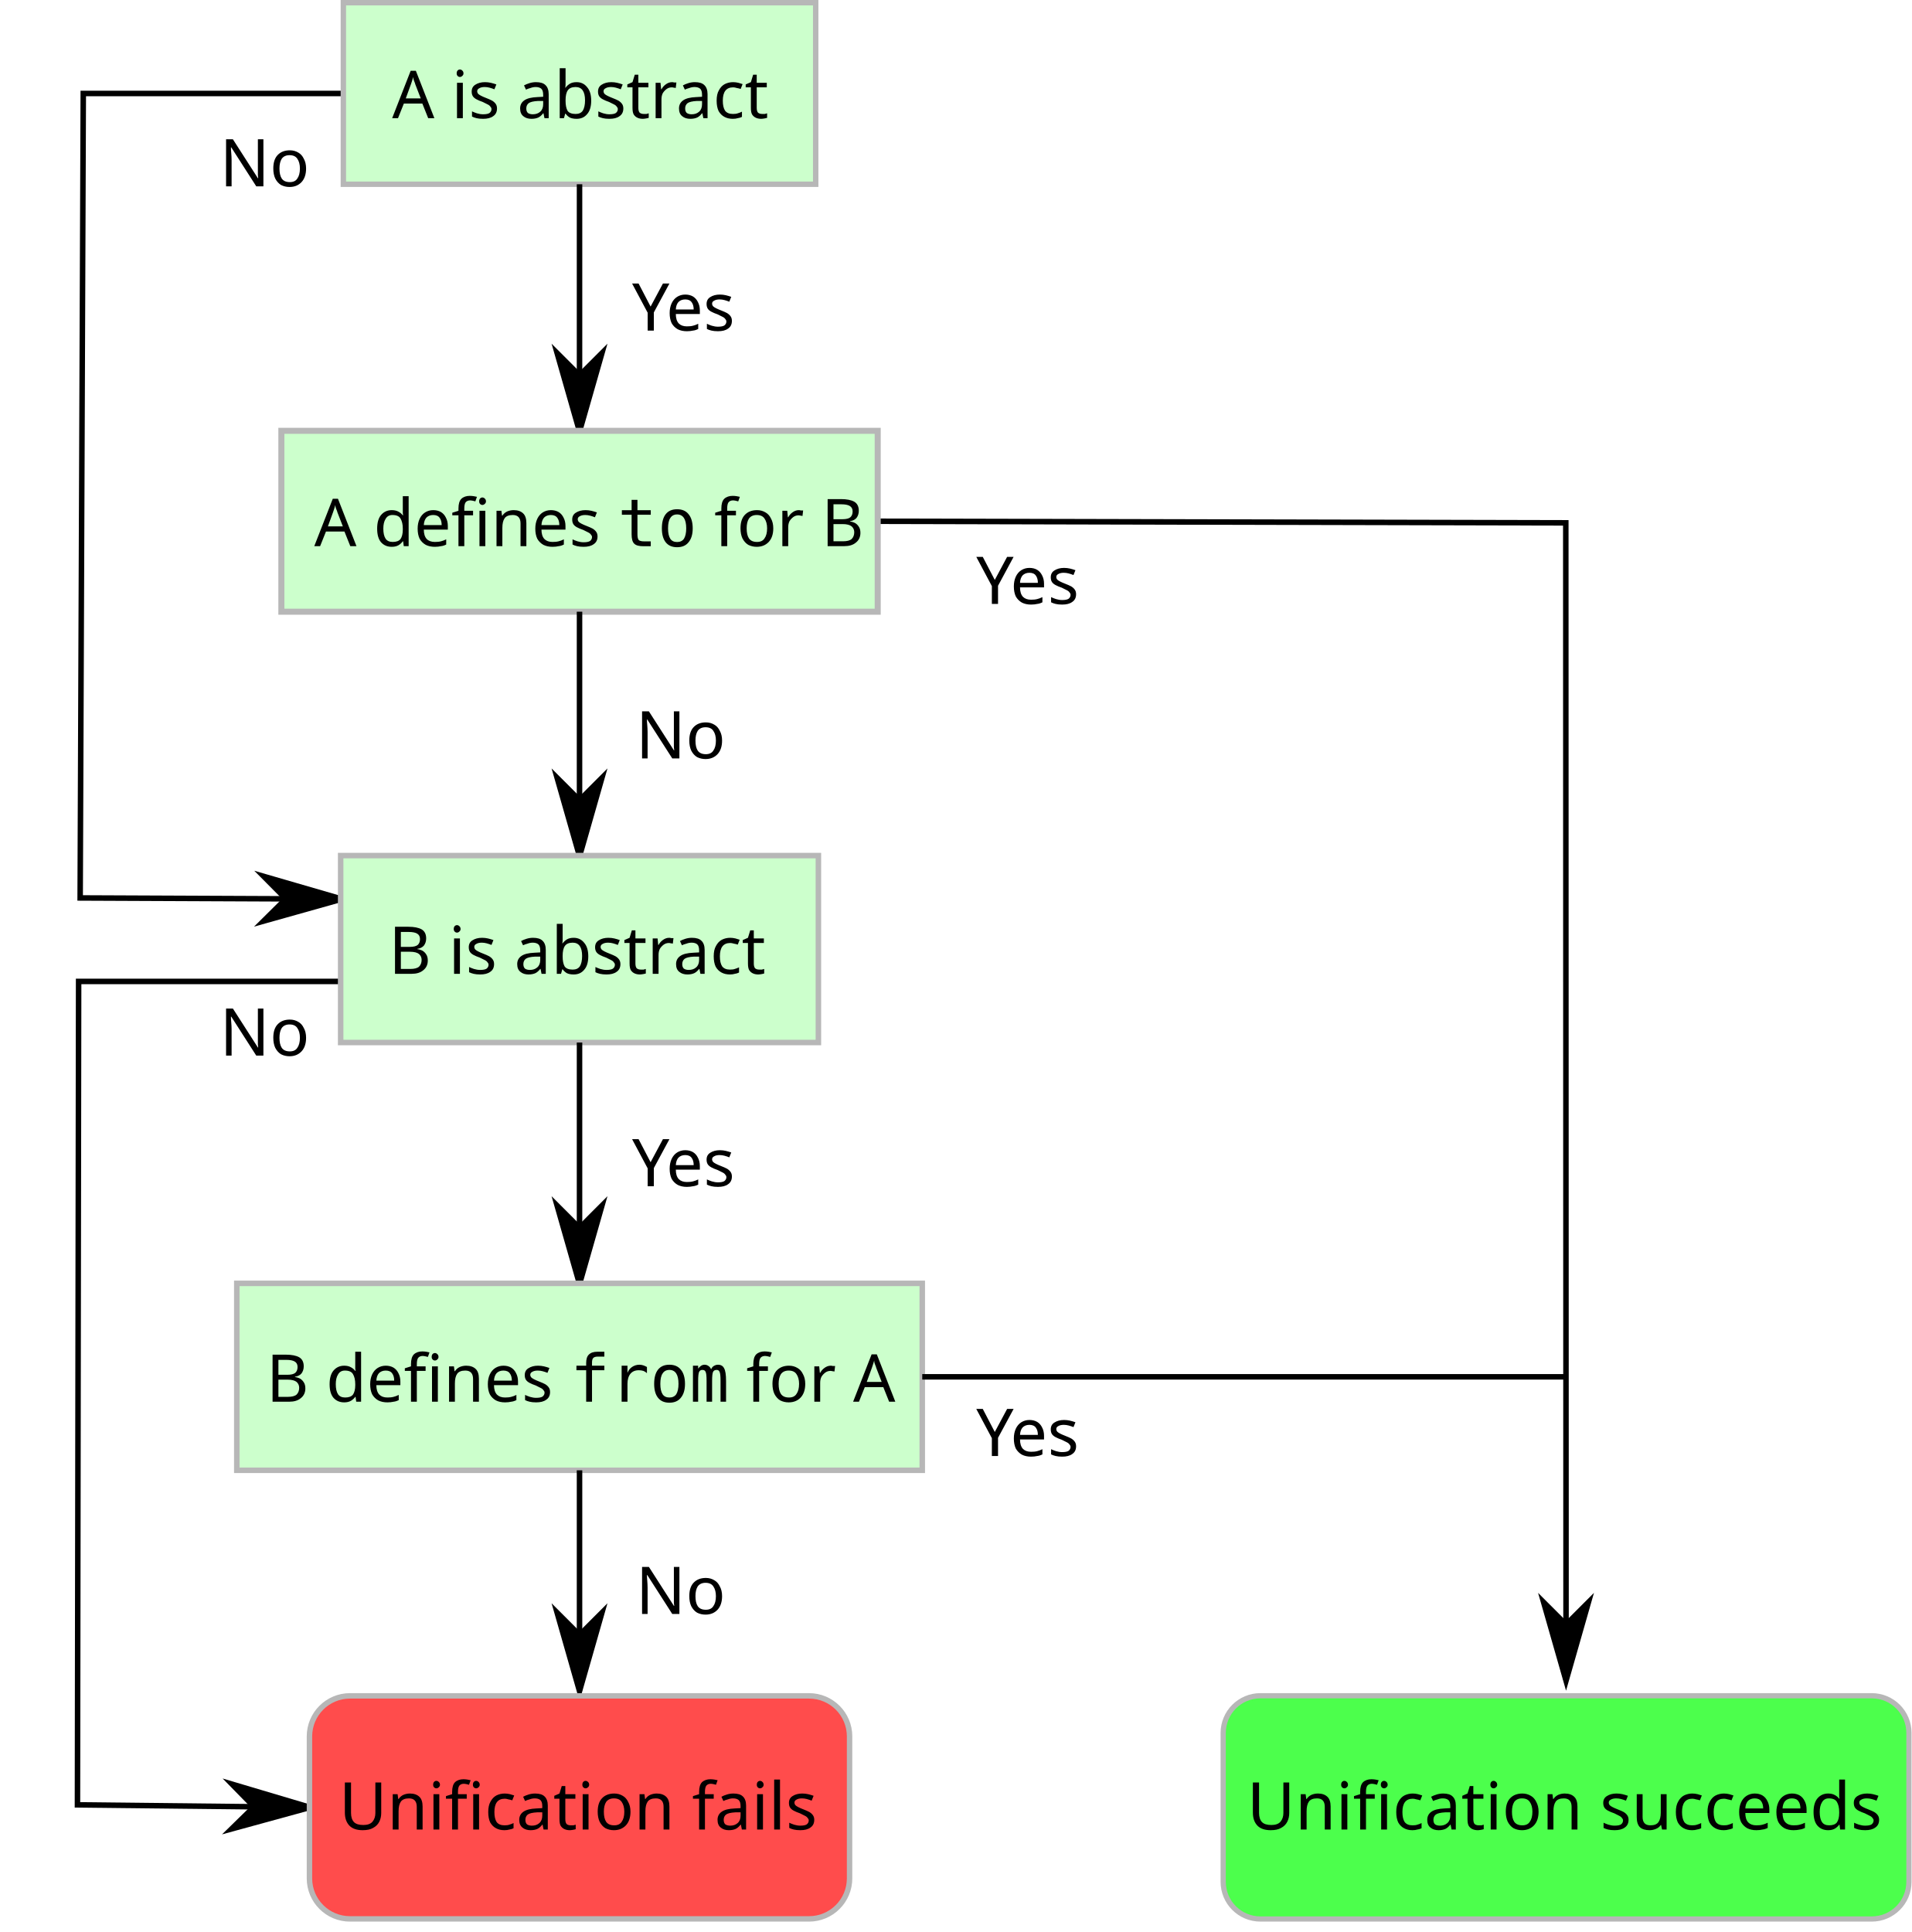
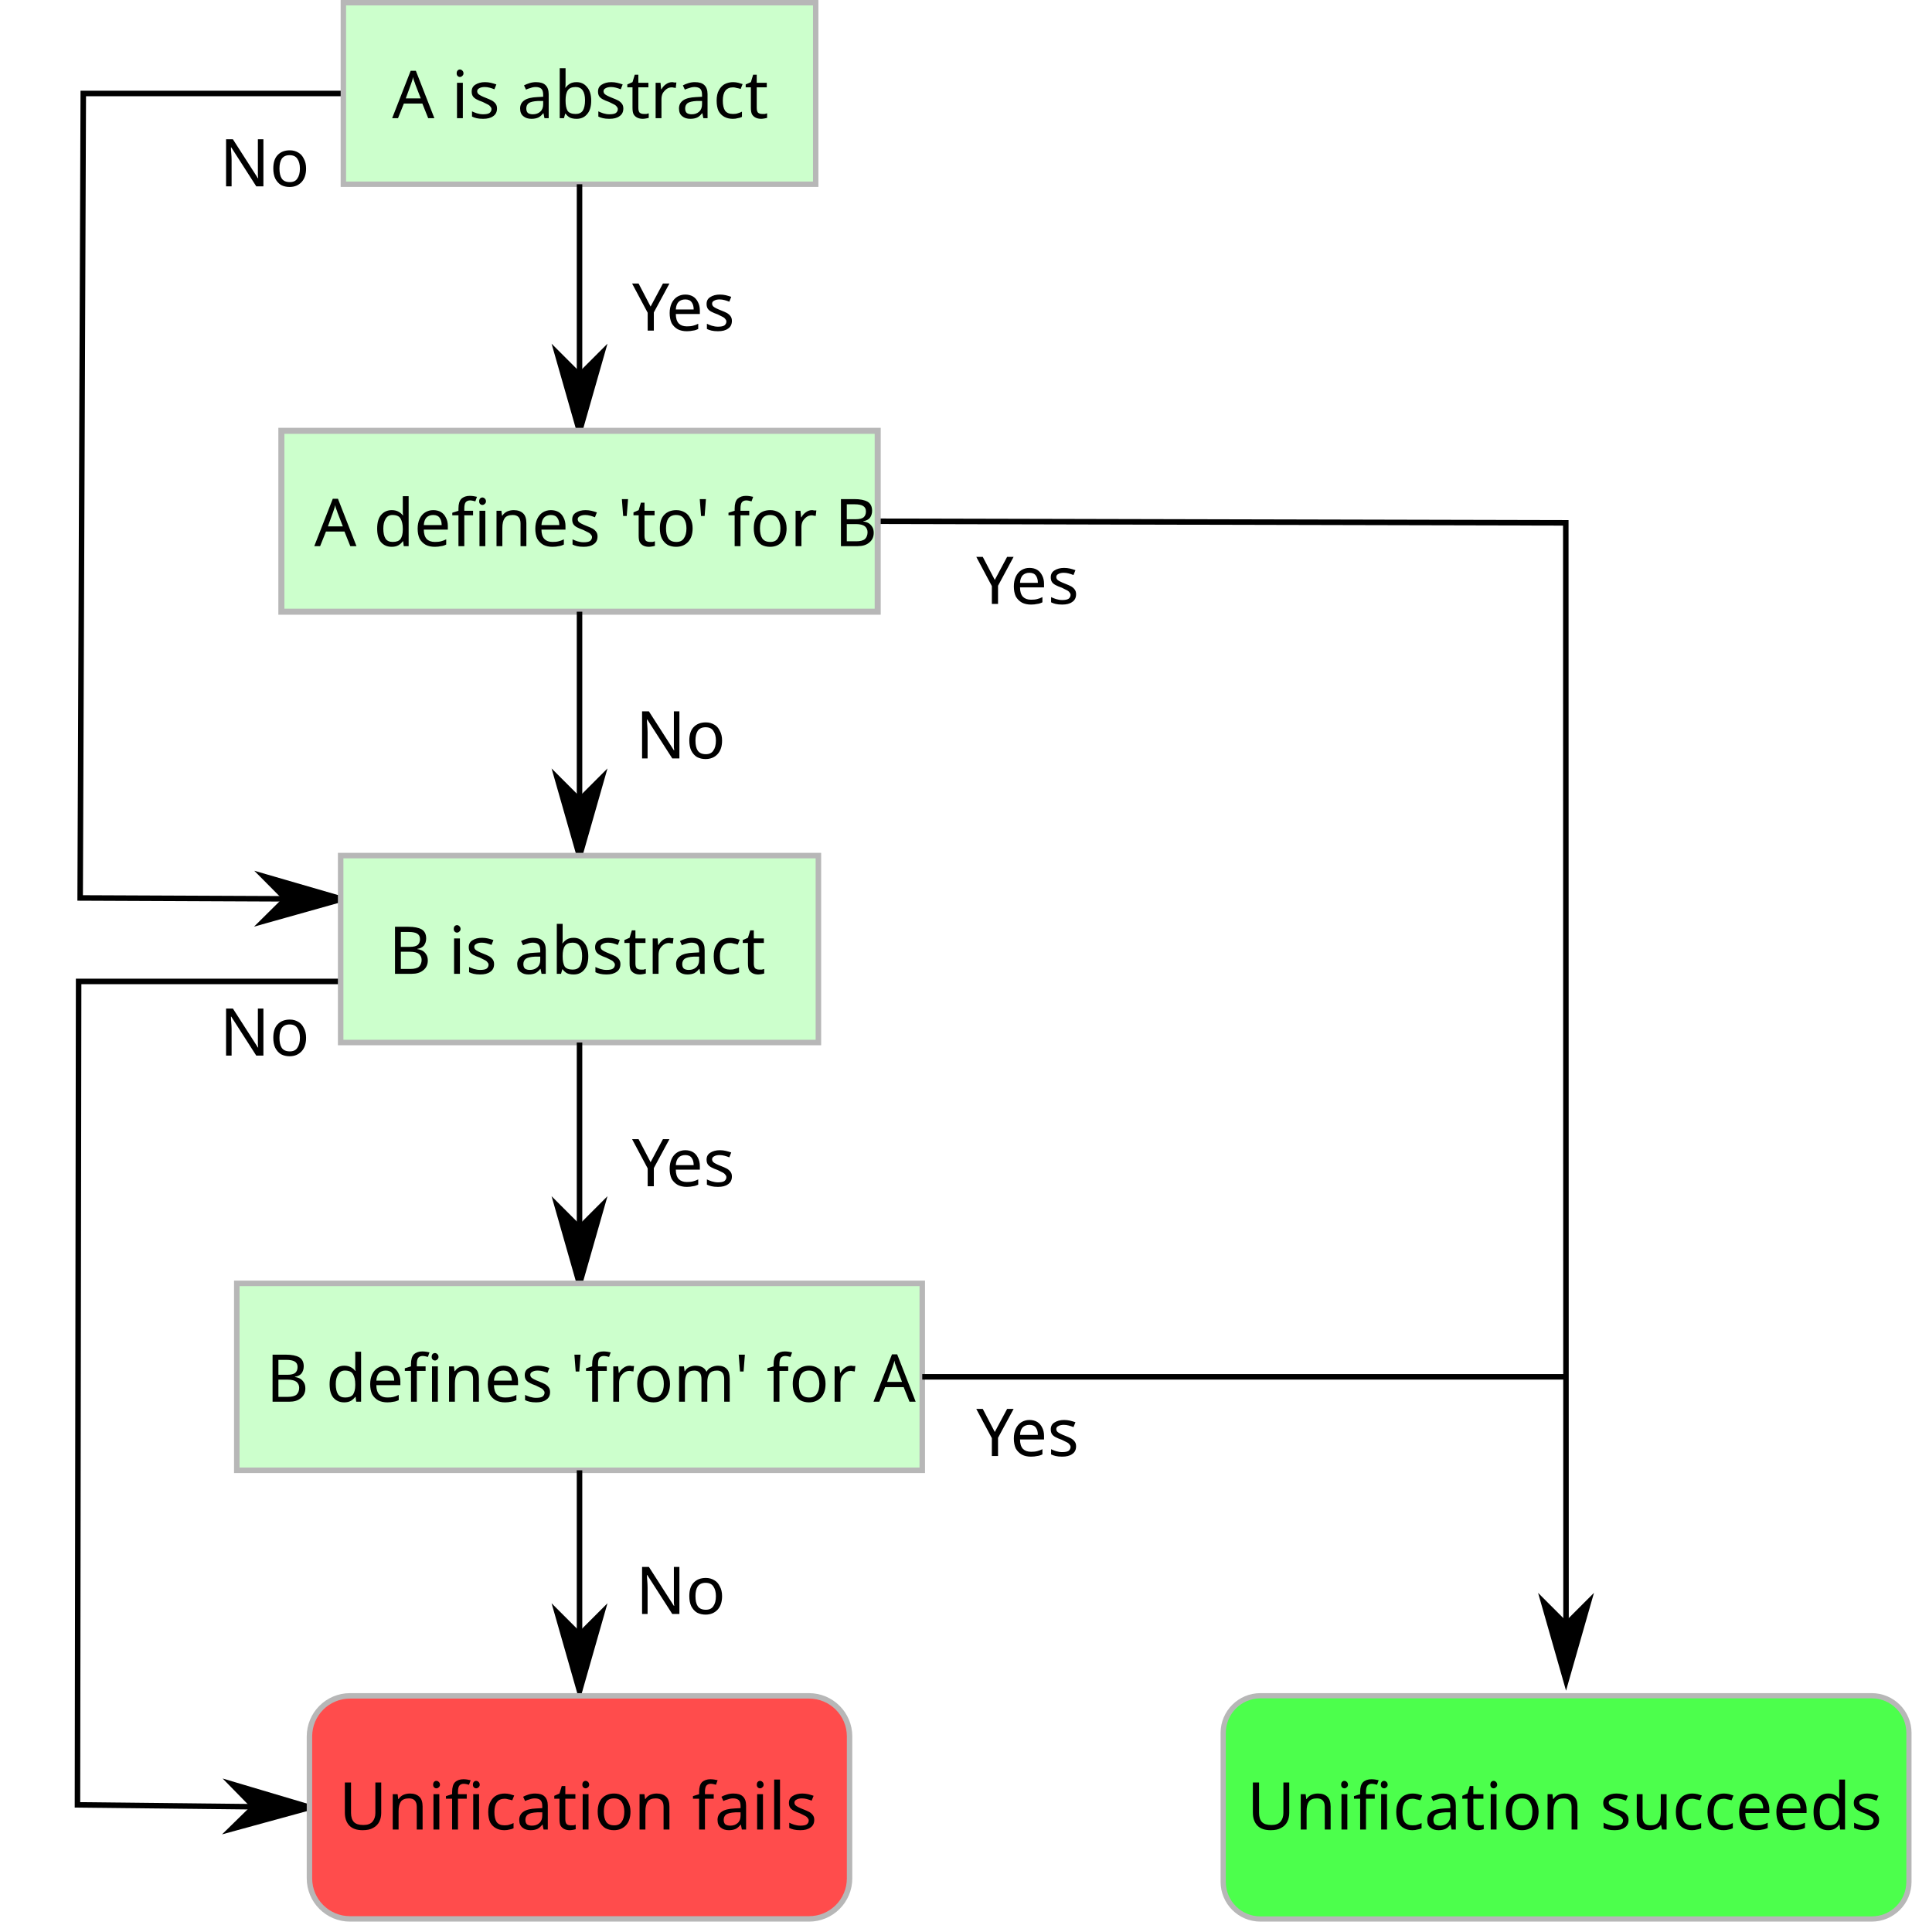
<svg xmlns="http://www.w3.org/2000/svg" width="92.027mm" height="93.017mm" viewBox="0 0 92.027 93.017" version="1.1" id="svg8">
  <defs id="defs2">
    <marker orient="auto" refY="0" refX="0" id="marker3907" style="overflow:visible">
      <path id="path3905" d="M 0,0 5,-5 -12.5,0 5,5 Z" style="fill:#000000;fill-opacity:1;fill-rule:evenodd;stroke:#000000;stroke-width:1pt;stroke-opacity:1" transform="matrix(-0.8,0,0,-0.8,-10,0)" />
    </marker>
    <marker style="overflow:visible" id="marker2383" refX="0" refY="0" orient="auto">
      <path transform="matrix(-0.8,0,0,-0.8,-10,0)" style="fill:#000000;fill-opacity:1;fill-rule:evenodd;stroke:#000000;stroke-width:1pt;stroke-opacity:1" d="M 0,0 5,-5 -12.5,0 5,5 Z" id="path2381" />
    </marker>
    <marker orient="auto" refY="0" refX="0" id="marker1300" style="overflow:visible">
      <path id="path1298" d="M 0,0 5,-5 -12.5,0 5,5 Z" style="fill:#000000;fill-opacity:1;fill-rule:evenodd;stroke:#000000;stroke-width:1pt;stroke-opacity:1" transform="matrix(-0.8,0,0,-0.8,-10,0)" />
    </marker>
    <marker style="overflow:visible" id="marker1254" refX="0" refY="0" orient="auto">
      <path transform="matrix(-0.8,0,0,-0.8,-10,0)" style="fill:#000000;fill-opacity:1;fill-rule:evenodd;stroke:#000000;stroke-width:1pt;stroke-opacity:1" d="M 0,0 5,-5 -12.5,0 5,5 Z" id="path1252" />
    </marker>
    <marker orient="auto" refY="0" refX="0" id="marker1214" style="overflow:visible">
      <path id="path1212" d="M 0,0 5,-5 -12.5,0 5,5 Z" style="fill:#000000;fill-opacity:1;fill-rule:evenodd;stroke:#000000;stroke-width:1pt;stroke-opacity:1" transform="matrix(-0.8,0,0,-0.8,-10,0)" />
    </marker>
    <marker style="overflow:visible" id="marker1180" refX="0" refY="0" orient="auto">
      <path transform="matrix(-0.8,0,0,-0.8,-10,0)" style="fill:#000000;fill-opacity:1;fill-rule:evenodd;stroke:#000000;stroke-width:1pt;stroke-opacity:1" d="M 0,0 5,-5 -12.5,0 5,5 Z" id="path1178" />
    </marker>
    <marker orient="auto" refY="0" refX="0" id="Arrow1Lend" style="overflow:visible">
      <path id="path893" d="M 0,0 5,-5 -12.5,0 5,5 Z" style="fill:#000000;fill-opacity:1;fill-rule:evenodd;stroke:#000000;stroke-width:1pt;stroke-opacity:1" transform="matrix(-0.8,0,0,-0.8,-10,0)" />
    </marker>
  </defs>
  <g id="layer1" transform="translate(-1.240828,-0.9978642)">
    <path style="fill:none;stroke:#000000;stroke-width:0.265;stroke-linecap:butt;stroke-linejoin:miter;stroke-miterlimit:4;stroke-dasharray:none;stroke-opacity:1;marker-end:url(#Arrow1Lend)" d="m 43.495,26.094 33.128,0.077 0.012,55.711" id="path886" />
    <path id="path2379" d="M 17.546,48.249 H 5.026 l -0.056,39.645 11.169,0.121" style="fill:none;stroke:#000000;stroke-width:0.265px;stroke-linecap:butt;stroke-linejoin:miter;stroke-opacity:1;marker-end:url(#marker2383)" />
    <path style="fill:none;stroke:#000000;stroke-width:0.265px;stroke-linecap:butt;stroke-linejoin:miter;stroke-opacity:1;marker-end:url(#marker3907)" d="M 17.771,5.498 H 5.25 L 5.1,44.23 17.672,44.284" id="path3903" />
    <rect style="fill:#ccffcc;fill-opacity:1;stroke:#b7b7b7;stroke-width:0.26;stroke-miterlimit:4;stroke-dasharray:none;stroke-opacity:1" id="rect826" width="22.74" height="8.74" x="17.771" y="1.128" />
    <path style="fill:none;stroke:#000000;stroke-width:0.265px;stroke-linecap:butt;stroke-linejoin:miter;stroke-opacity:1;marker-end:url(#marker1300)" d="m 29.141,9.868 -3e-6,11.872" id="path872" />
    <rect y="21.74" x="14.787" height="8.709" width="28.709" id="rect828" style="fill:#ccffcc;fill-opacity:1;stroke:#b7b7b7;stroke-width:0.291;stroke-miterlimit:4;stroke-dasharray:none;stroke-opacity:1" />
    <path style="fill:none;stroke:#000000;stroke-width:0.265px;stroke-linecap:butt;stroke-linejoin:miter;stroke-opacity:1;marker-end:url(#marker1254)" d="m 29.141,30.448 3e-6,11.742" id="path874" />
    <rect style="fill:#ccffcc;fill-opacity:1;stroke:#b7b7b7;stroke-width:0.265;stroke-miterlimit:4;stroke-dasharray:none;stroke-opacity:1" id="rect830" width="23" height="9" x="17.641" y="42.19" />
    <path style="fill:none;stroke:#000000;stroke-width:0.265px;stroke-linecap:butt;stroke-linejoin:miter;stroke-opacity:1;marker-end:url(#marker1214)" d="M 29.141,51.19 V 62.786" id="path876" />
    <rect style="fill:#ccffcc;fill-opacity:1;stroke:#b7b7b7;stroke-width:0.265;stroke-miterlimit:4;stroke-dasharray:none;stroke-opacity:1" id="rect832" width="33" height="9" x="12.641" y="62.786" />
    <path style="fill:none;stroke:#000000;stroke-width:0.265px;stroke-linecap:butt;stroke-linejoin:miter;stroke-opacity:1;marker-end:url(#marker1180)" d="M 29.141,71.786 V 82.383" id="path878" />
    <rect style="fill:#ff4c4c;fill-opacity:1;stroke:#b7b7b7;stroke-width:0.262;stroke-miterlimit:4;stroke-dasharray:none;stroke-opacity:1" id="rect834" width="26.003" height="10.738" x="16.139" y="82.646" ry="1.952" />
    <rect style="fill:#4cff4c;fill-opacity:1;stroke:#b7b7b7;stroke-width:0.251;stroke-miterlimit:4;stroke-dasharray:none;stroke-opacity:1" id="rect838" width="33.014" height="10.749" x="60.129" y="82.64" ry="1.792" />
-     <text xml:space="preserve" style="font-style:normal;font-weight:normal;font-size:4.939px;line-height:1.25;font-family:sans-serif;letter-spacing:0px;word-spacing:0px;fill:#000000;fill-opacity:1;stroke:none;stroke-width:0.265" x="61.61" y="14.085" id="text842">
+     <text xml:space="preserve" style="font-style:normal;font-weight:normal;font-size:4.939px;line-height:1.25;font-family:'Noto Sans';letter-spacing:0px;word-spacing:0px;fill:#000000;fill-opacity:1;stroke:none;stroke-width:0.265" x="61.61" y="14.085" id="text842">
      <tspan id="tspan840" x="61.61" y="18.579" style="stroke-width:0.265" />
    </text>
-     <text xml:space="preserve" style="font-style:normal;font-weight:normal;font-size:3.175px;line-height:1.25;font-family:sans-serif;letter-spacing:0px;word-spacing:0px;fill:#000000;fill-opacity:1;stroke:none;stroke-width:0.265" x="20.12" y="6.688" id="text846">
+     <text xml:space="preserve" style="font-style:normal;font-weight:normal;font-size:3.175px;line-height:1.25;font-family:'Noto Sans';letter-spacing:0px;word-spacing:0px;fill:#000000;fill-opacity:1;stroke:none;stroke-width:0.265" x="20.12" y="6.688" id="text846">
      <tspan id="tspan844" x="20.12" y="6.688" style="stroke-width:0.265">A is abstract</tspan>
    </text>
-     <text xml:space="preserve" style="font-style:normal;font-weight:normal;font-size:3.175px;line-height:1.25;font-family:sans-serif;letter-spacing:0px;word-spacing:0px;fill:#000000;fill-opacity:1;stroke:none;stroke-width:0.265" x="16.372" y="27.293" id="text850">
-       <tspan id="tspan848" x="16.372" y="27.293" style="stroke-width:0.265">A defines <tspan style="font-style:normal;font-variant:normal;font-weight:normal;font-stretch:normal;font-family:monospace;-inkscape-font-specification:monospace" id="tspan870">to</tspan> for B</tspan>
+     <text xml:space="preserve" style="font-style:normal;font-weight:normal;font-size:3.175px;line-height:1.25;font-family:'Noto Sans';letter-spacing:0px;word-spacing:0px;fill:#000000;fill-opacity:1;stroke:none;stroke-width:0.265" x="16.372" y="27.293" id="text850">
+       <tspan id="tspan848" x="16.372" y="27.293" style="stroke-width:0.265">A defines 'to' for B</tspan>
    </text>
-     <text xml:space="preserve" style="font-style:normal;font-weight:normal;font-size:3.175px;line-height:1.25;font-family:sans-serif;letter-spacing:0px;word-spacing:0px;fill:#000000;fill-opacity:1;stroke:none;stroke-width:0.265" x="19.947" y="47.881" id="text854">
+     <text xml:space="preserve" style="font-style:normal;font-weight:normal;font-size:3.175px;line-height:1.25;font-family:'Noto Sans';letter-spacing:0px;word-spacing:0px;fill:#000000;fill-opacity:1;stroke:none;stroke-width:0.265" x="19.947" y="47.881" id="text854">
      <tspan id="tspan852" x="19.947" y="47.881" style="stroke-width:0.265">B is abstract</tspan>
    </text>
-     <text xml:space="preserve" style="font-style:normal;font-weight:normal;font-size:3.175px;line-height:1.25;font-family:sans-serif;letter-spacing:0px;word-spacing:0px;fill:#000000;fill-opacity:1;stroke:none;stroke-width:0.265" x="14.052" y="68.485" id="text858">
-       <tspan id="tspan856" x="14.052" y="68.485" style="stroke-width:0.265">B defines <tspan style="font-style:normal;font-variant:normal;font-weight:normal;font-stretch:normal;font-family:monospace;-inkscape-font-specification:monospace" id="tspan868">from</tspan> for A</tspan>
+     <text xml:space="preserve" style="font-style:normal;font-weight:normal;font-size:3.175px;line-height:1.25;font-family:'Noto Sans';letter-spacing:0px;word-spacing:0px;fill:#000000;fill-opacity:1;stroke:none;stroke-width:0.265" x="14.052" y="68.485" id="text858">
+       <tspan id="tspan856" x="14.052" y="68.485" style="stroke-width:0.265">B defines 'from' for A</tspan>
    </text>
-     <text xml:space="preserve" style="font-style:normal;font-weight:normal;font-size:3.175px;line-height:1.25;font-family:sans-serif;letter-spacing:0px;word-spacing:0px;fill:#000000;fill-opacity:1;stroke:none;stroke-width:0.265" x="17.562" y="89.081" id="text862">
+     <text xml:space="preserve" style="font-style:normal;font-weight:normal;font-size:3.175px;line-height:1.25;font-family:'Noto Sans';letter-spacing:0px;word-spacing:0px;fill:#000000;fill-opacity:1;stroke:none;stroke-width:0.265" x="17.562" y="89.081" id="text862">
      <tspan id="tspan860" x="17.562" y="89.081" style="stroke-width:0.265">Unification fails</tspan>
    </text>
-     <text xml:space="preserve" style="font-style:normal;font-weight:normal;font-size:3.175px;line-height:1.25;font-family:sans-serif;letter-spacing:0px;word-spacing:0px;fill:#000000;fill-opacity:1;stroke:none;stroke-width:0.265" x="61.278" y="89.081" id="text866">
+     <text xml:space="preserve" style="font-style:normal;font-weight:normal;font-size:3.175px;line-height:1.25;font-family:'Noto Sans';letter-spacing:0px;word-spacing:0px;fill:#000000;fill-opacity:1;stroke:none;stroke-width:0.265" x="61.278" y="89.081" id="text866">
      <tspan id="tspan864" x="61.278" y="89.081" style="stroke-width:0.265">Unification succeeds</tspan>
    </text>
    <path style="fill:none;stroke:#000000;stroke-width:0.265px;stroke-linecap:butt;stroke-linejoin:miter;stroke-opacity:1" d="m 45.641,67.286 h 30.932" id="path888" />
-     <text xml:space="preserve" style="font-style:normal;font-weight:normal;font-size:3.175px;line-height:1.25;font-family:sans-serif;letter-spacing:0px;word-spacing:0px;fill:#000000;fill-opacity:1;stroke:none;stroke-width:0.265" x="31.671" y="16.915" id="text1406">
+     <text xml:space="preserve" style="font-style:normal;font-weight:normal;font-size:3.175px;line-height:1.25;font-family:'Noto Sans';letter-spacing:0px;word-spacing:0px;fill:#000000;fill-opacity:1;stroke:none;stroke-width:0.265" x="31.671" y="16.915" id="text1406">
      <tspan id="tspan1404" x="31.671" y="16.915" style="stroke-width:0.265">Yes</tspan>
    </text>
-     <text id="text1410" y="30.072" x="48.242" style="font-style:normal;font-weight:normal;font-size:3.175px;line-height:1.25;font-family:sans-serif;letter-spacing:0px;word-spacing:0px;fill:#000000;fill-opacity:1;stroke:none;stroke-width:0.265" xml:space="preserve">
+     <text id="text1410" y="30.072" x="48.242" style="font-style:normal;font-weight:normal;font-size:3.175px;line-height:1.25;font-family:'Noto Sans';letter-spacing:0px;word-spacing:0px;fill:#000000;fill-opacity:1;stroke:none;stroke-width:0.265" xml:space="preserve">
      <tspan style="stroke-width:0.265" y="30.072" x="48.242" id="tspan1408">Yes</tspan>
    </text>
-     <text xml:space="preserve" style="font-style:normal;font-weight:normal;font-size:3.175px;line-height:1.25;font-family:sans-serif;letter-spacing:0px;word-spacing:0px;fill:#000000;fill-opacity:1;stroke:none;stroke-width:0.265" x="31.671" y="58.107" id="text1414">
+     <text xml:space="preserve" style="font-style:normal;font-weight:normal;font-size:3.175px;line-height:1.25;font-family:'Noto Sans';letter-spacing:0px;word-spacing:0px;fill:#000000;fill-opacity:1;stroke:none;stroke-width:0.265" x="31.671" y="58.107" id="text1414">
      <tspan id="tspan1412" x="31.671" y="58.107" style="stroke-width:0.265">Yes</tspan>
    </text>
-     <text id="text1418" y="71.098" x="48.242" style="font-style:normal;font-weight:normal;font-size:3.175px;line-height:1.25;font-family:sans-serif;letter-spacing:0px;word-spacing:0px;fill:#000000;fill-opacity:1;stroke:none;stroke-width:0.265" xml:space="preserve">
+     <text id="text1418" y="71.098" x="48.242" style="font-style:normal;font-weight:normal;font-size:3.175px;line-height:1.25;font-family:'Noto Sans';letter-spacing:0px;word-spacing:0px;fill:#000000;fill-opacity:1;stroke:none;stroke-width:0.265" xml:space="preserve">
      <tspan style="stroke-width:0.265" y="71.098" x="48.242" id="tspan1416">Yes</tspan>
    </text>
-     <text xml:space="preserve" style="font-style:normal;font-weight:normal;font-size:3.175px;line-height:1.25;font-family:sans-serif;letter-spacing:0px;word-spacing:0px;fill:#000000;fill-opacity:1;stroke:none;stroke-width:0.265" x="31.84" y="37.511" id="text1422">
+     <text xml:space="preserve" style="font-style:normal;font-weight:normal;font-size:3.175px;line-height:1.25;font-family:'Noto Sans';letter-spacing:0px;word-spacing:0px;fill:#000000;fill-opacity:1;stroke:none;stroke-width:0.265" x="31.84" y="37.511" id="text1422">
      <tspan id="tspan1420" x="31.84" y="37.511" style="stroke-width:0.265">No</tspan>
    </text>
-     <text id="text1426" y="78.704" x="31.84" style="font-style:normal;font-weight:normal;font-size:3.175px;line-height:1.25;font-family:sans-serif;letter-spacing:0px;word-spacing:0px;fill:#000000;fill-opacity:1;stroke:none;stroke-width:0.265" xml:space="preserve">
+     <text id="text1426" y="78.704" x="31.84" style="font-style:normal;font-weight:normal;font-size:3.175px;line-height:1.25;font-family:'Noto Sans';letter-spacing:0px;word-spacing:0px;fill:#000000;fill-opacity:1;stroke:none;stroke-width:0.265" xml:space="preserve">
      <tspan style="stroke-width:0.265" y="78.704" x="31.84" id="tspan1424">No</tspan>
    </text>
-     <text id="text1648" y="51.82" x="11.813" style="font-style:normal;font-weight:normal;font-size:3.175px;line-height:1.25;font-family:sans-serif;letter-spacing:0px;word-spacing:0px;fill:#000000;fill-opacity:1;stroke:none;stroke-width:0.265" xml:space="preserve">
+     <text id="text1648" y="51.82" x="11.813" style="font-style:normal;font-weight:normal;font-size:3.175px;line-height:1.25;font-family:'Noto Sans';letter-spacing:0px;word-spacing:0px;fill:#000000;fill-opacity:1;stroke:none;stroke-width:0.265" xml:space="preserve">
      <tspan style="stroke-width:0.265" y="51.82" x="11.813" id="tspan1646">No</tspan>
    </text>
-     <text xml:space="preserve" style="font-style:normal;font-weight:normal;font-size:3.175px;line-height:1.25;font-family:sans-serif;letter-spacing:0px;word-spacing:0px;fill:#000000;fill-opacity:1;stroke:none;stroke-width:0.265" x="11.813" y="9.966" id="text2012">
+     <text xml:space="preserve" style="font-style:normal;font-weight:normal;font-size:3.175px;line-height:1.25;font-family:'Noto Sans';letter-spacing:0px;word-spacing:0px;fill:#000000;fill-opacity:1;stroke:none;stroke-width:0.265" x="11.813" y="9.966" id="text2012">
      <tspan id="tspan2010" x="11.813" y="9.966" style="stroke-width:0.265">No</tspan>
    </text>
  </g>
</svg>
